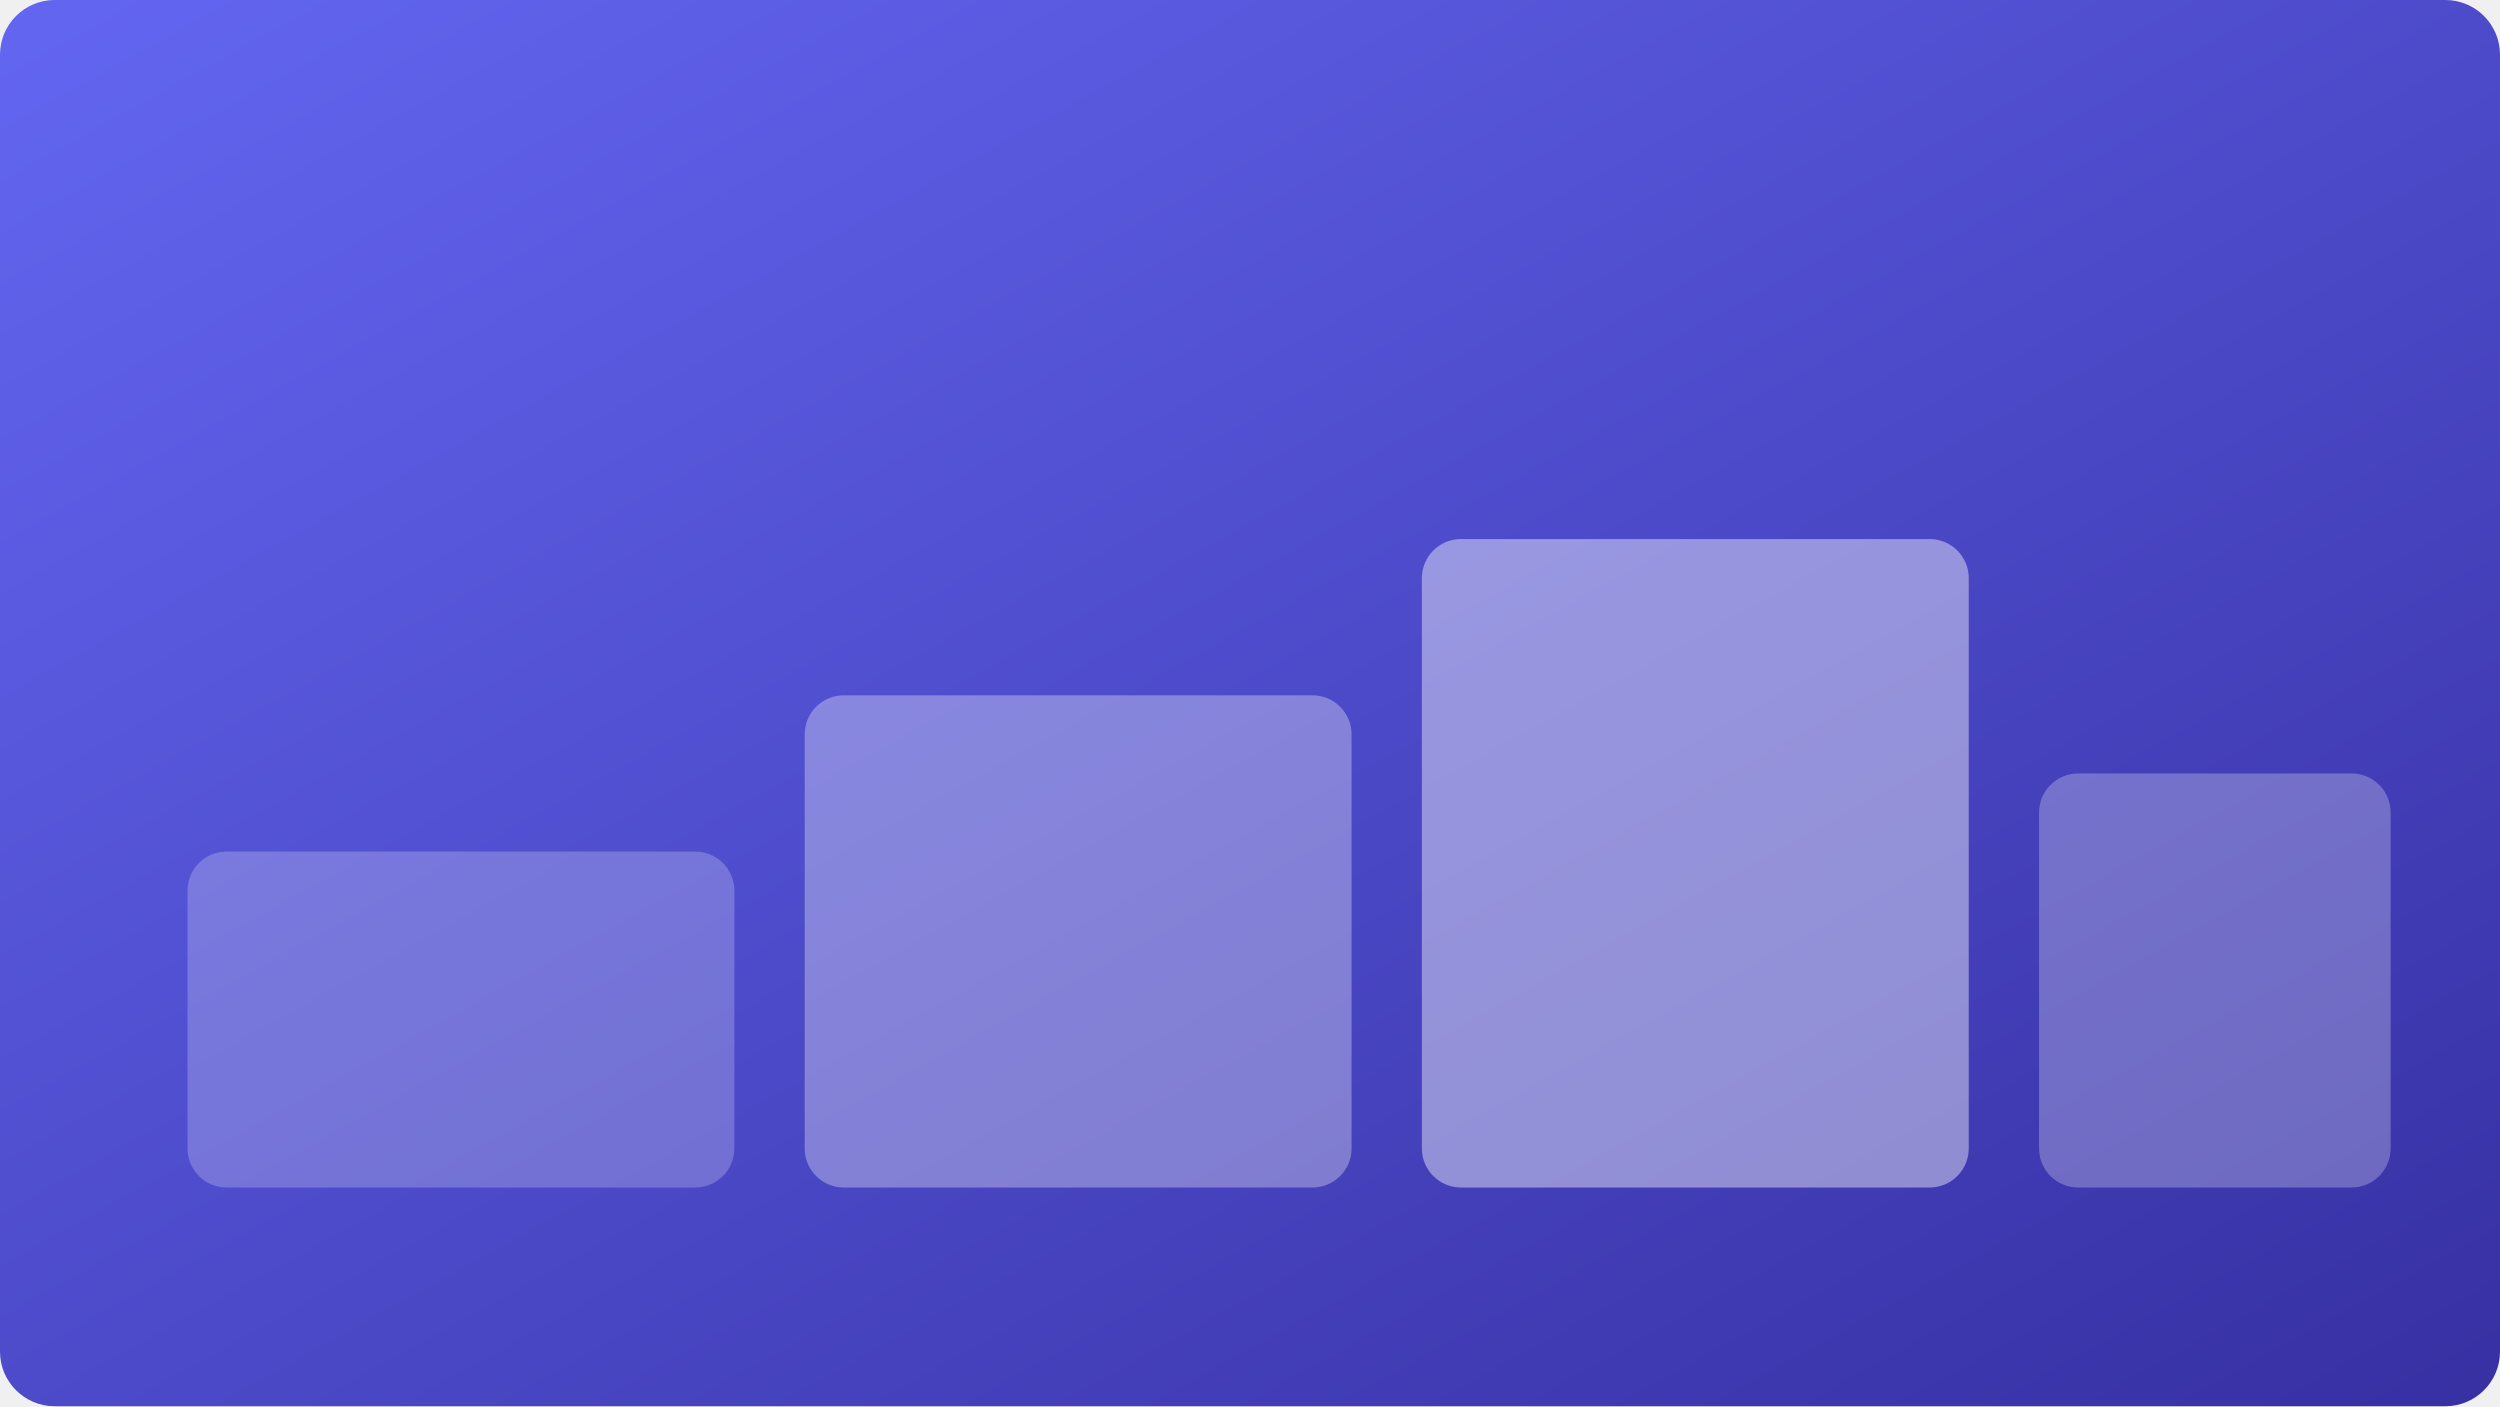
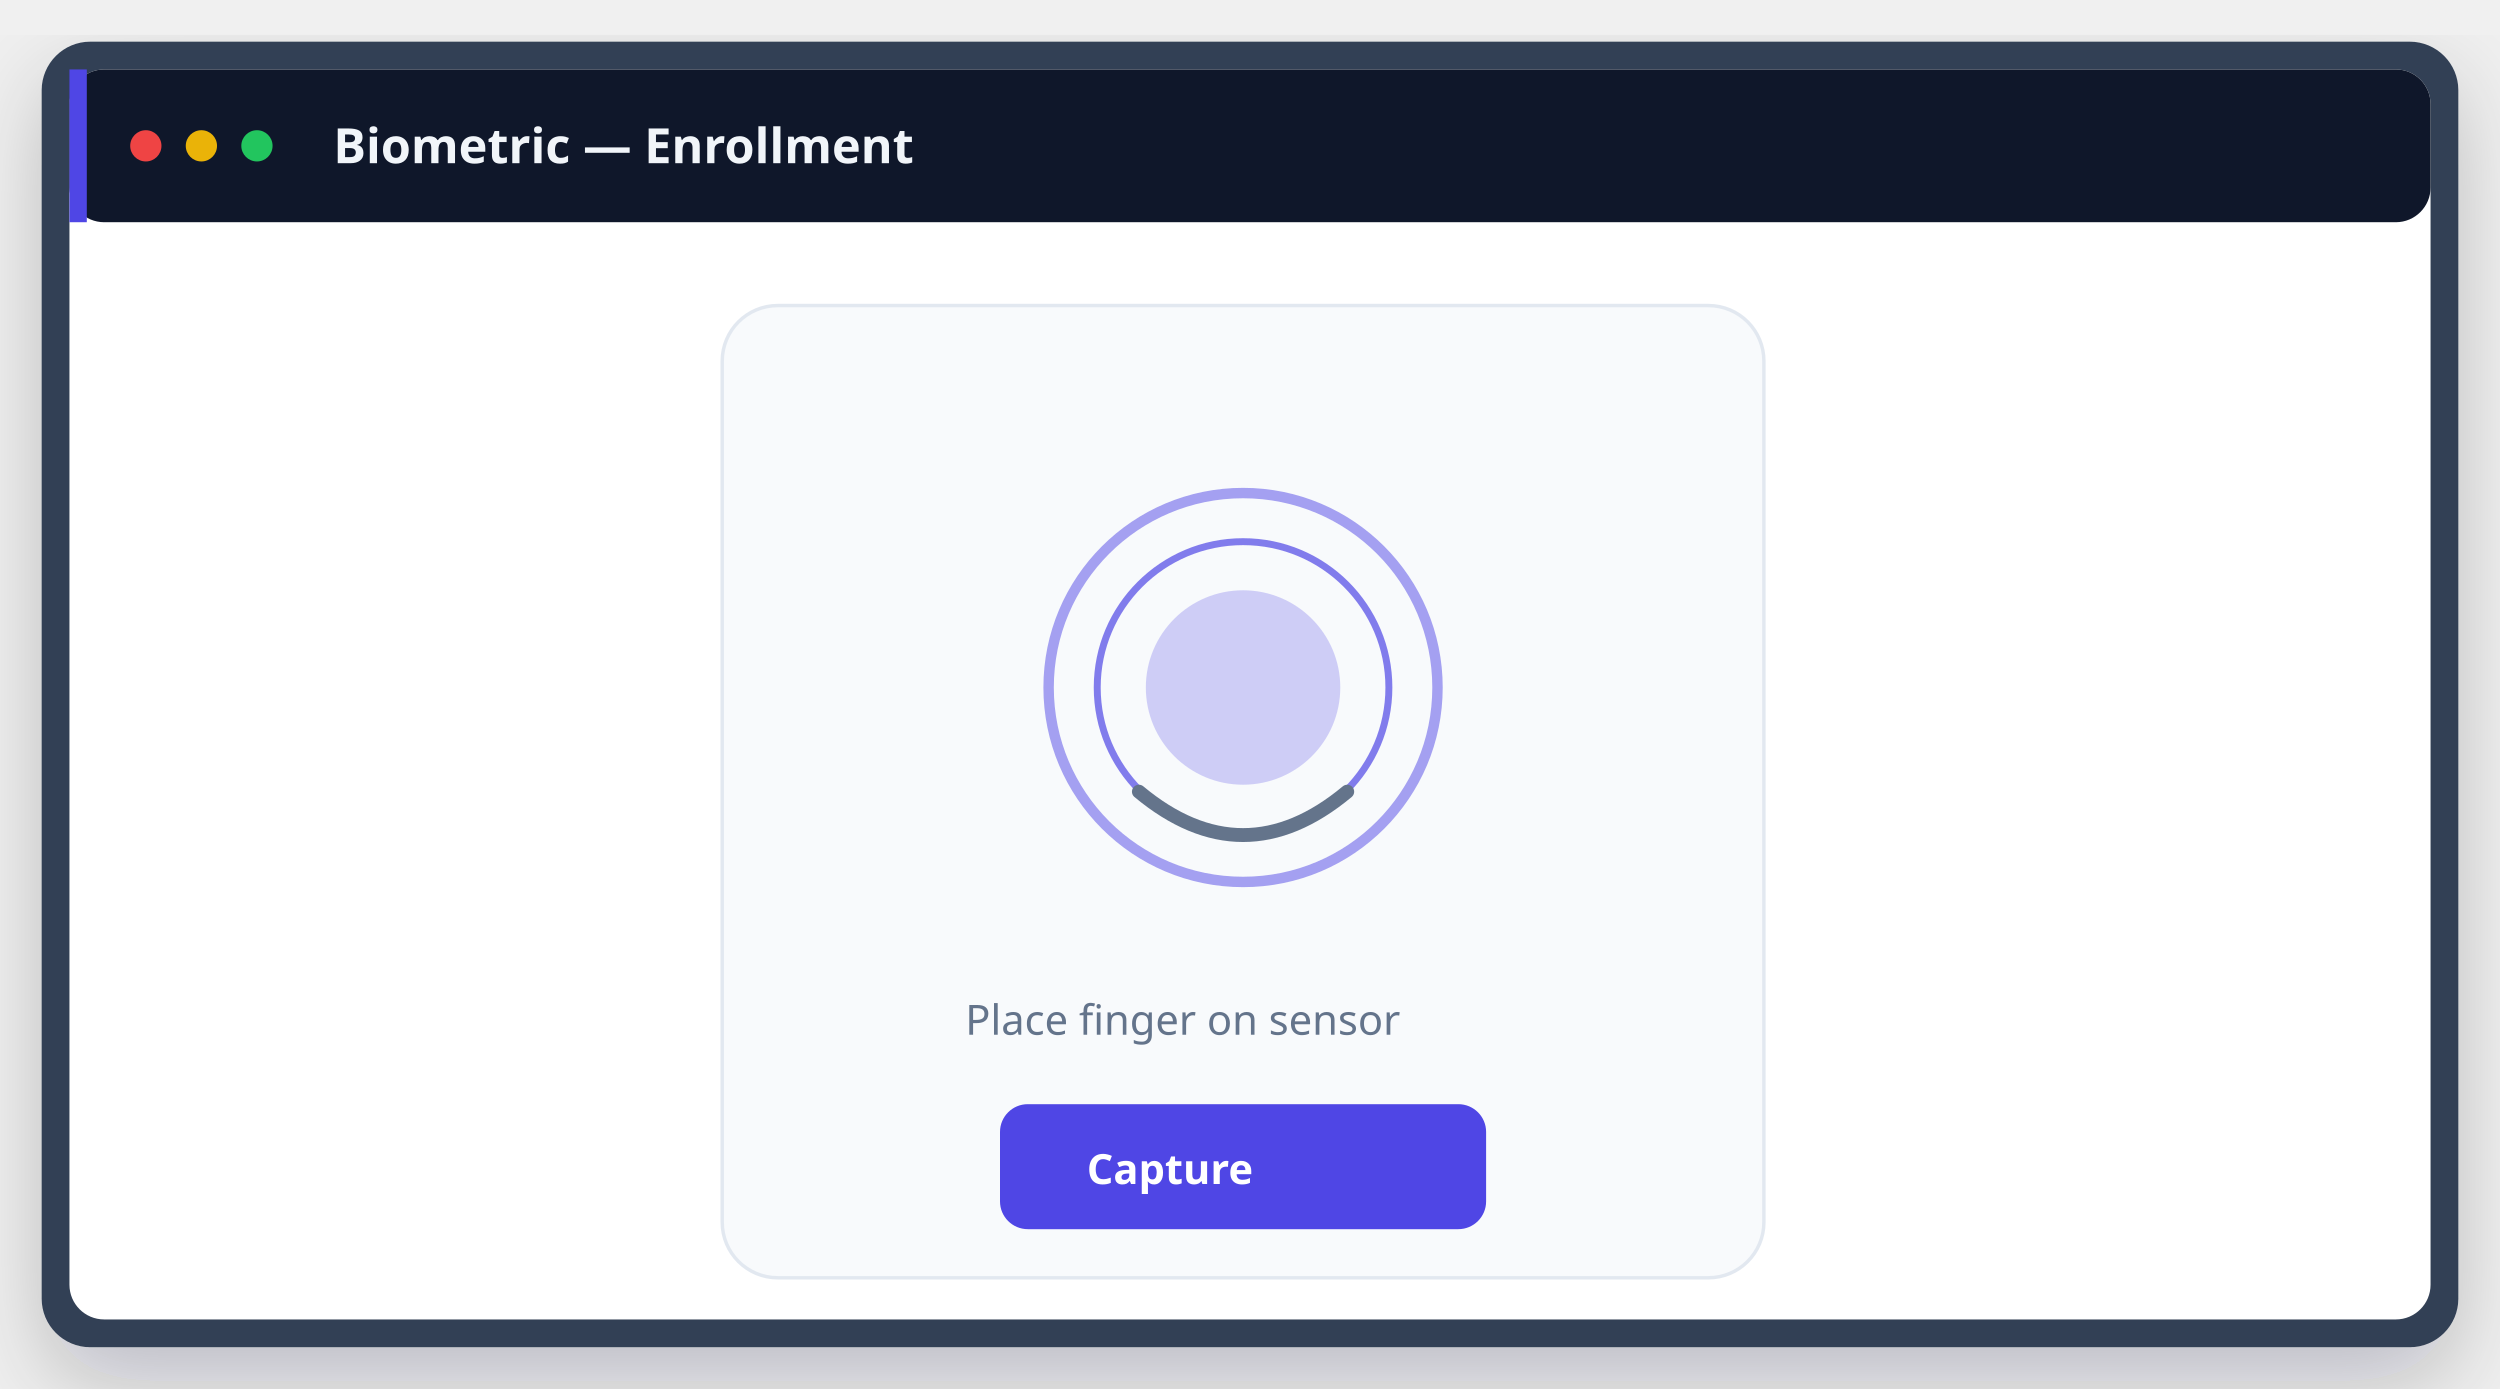
- <svg xmlns="http://www.w3.org/2000/svg" viewBox="0 0 640 360">
+ <svg xmlns="http://www.w3.org/2000/svg" viewBox="0 0 720 400" width="720" height="400">
  <defs>
-     <linearGradient id="g" x1="0" y1="0" x2="1" y2="1">
-       <stop stop-color="#6366f1" />
-       <stop offset="1" stop-color="#3730a3" />
-     </linearGradient>
+     <filter id="sd" x="-15%" y="-15%" width="130%" height="130%">
+       <feDropShadow dx="0" dy="10" stdDeviation="14" flood-color="#0f172a" flood-opacity=".22" />
+     </filter>
  </defs>
-   <rect width="640" height="360" rx="14" fill="url(#g)" />
-   <rect x="48" y="218" width="140" height="86" rx="10" fill="#fff" opacity=".22" />
-   <rect x="206" y="178" width="140" height="126" rx="10" fill="#fff" opacity=".32" />
-   <rect x="364" y="138" width="140" height="166" rx="10" fill="#fff" opacity=".42" />
-   <rect x="522" y="198" width="90" height="106" rx="10" fill="#fff" opacity=".26" />
+   <rect x="12" y="12" width="696" height="376" rx="14" fill="#334155" filter="url(#sd)" />
+   <rect x="20" y="20" width="680" height="360" rx="10" fill="#ffffff" />
+   <rect x="20" y="20" width="680" height="44" rx="10" fill="#0f172a" />
+   <rect x="20" y="20" width="5" height="44" rx="10 0 0 10" fill="#4f46e5" />
+   <circle cx="42" cy="42" r="4.5" fill="#ef4444" />
+   <circle cx="58" cy="42" r="4.5" fill="#eab308" />
+   <circle cx="74" cy="42" r="4.5" fill="#22c55e" />
+   <text x="96" y="47" fill="#f1f5f9" font-family="Segoe UI,system-ui,sans-serif" font-size="14" font-weight="600">Biometric — Enrollment</text>
+   <g transform="translate(28 78)">
+     <rect x="180" y="10" width="300" height="280" rx="16" fill="#f8fafc" stroke="#e2e8f0" />
+     <circle cx="330" cy="120" r="56" fill="none" stroke="#4f46e5" stroke-width="3" opacity=".5" />
+     <circle cx="330" cy="120" r="42" fill="none" stroke="#4f46e5" stroke-width="2" opacity=".7" />
+     <circle cx="330" cy="120" r="28" fill="#4f46e5" opacity=".25" />
+     <path d="M300 150 Q330 175 360 150" fill="none" stroke="#64748b" stroke-width="4" stroke-linecap="round" />
+     <text x="250" y="220" fill="#64748b" font-family="Segoe UI,sans-serif" font-size="12">Place finger on sensor</text>
+     <rect x="260" y="240" width="140" height="36" rx="8" fill="#4f46e5" />
+     <text x="285" y="263" fill="#fff" font-family="Segoe UI,sans-serif" font-size="12" font-weight="600">Capture</text>
+   </g>
</svg>
